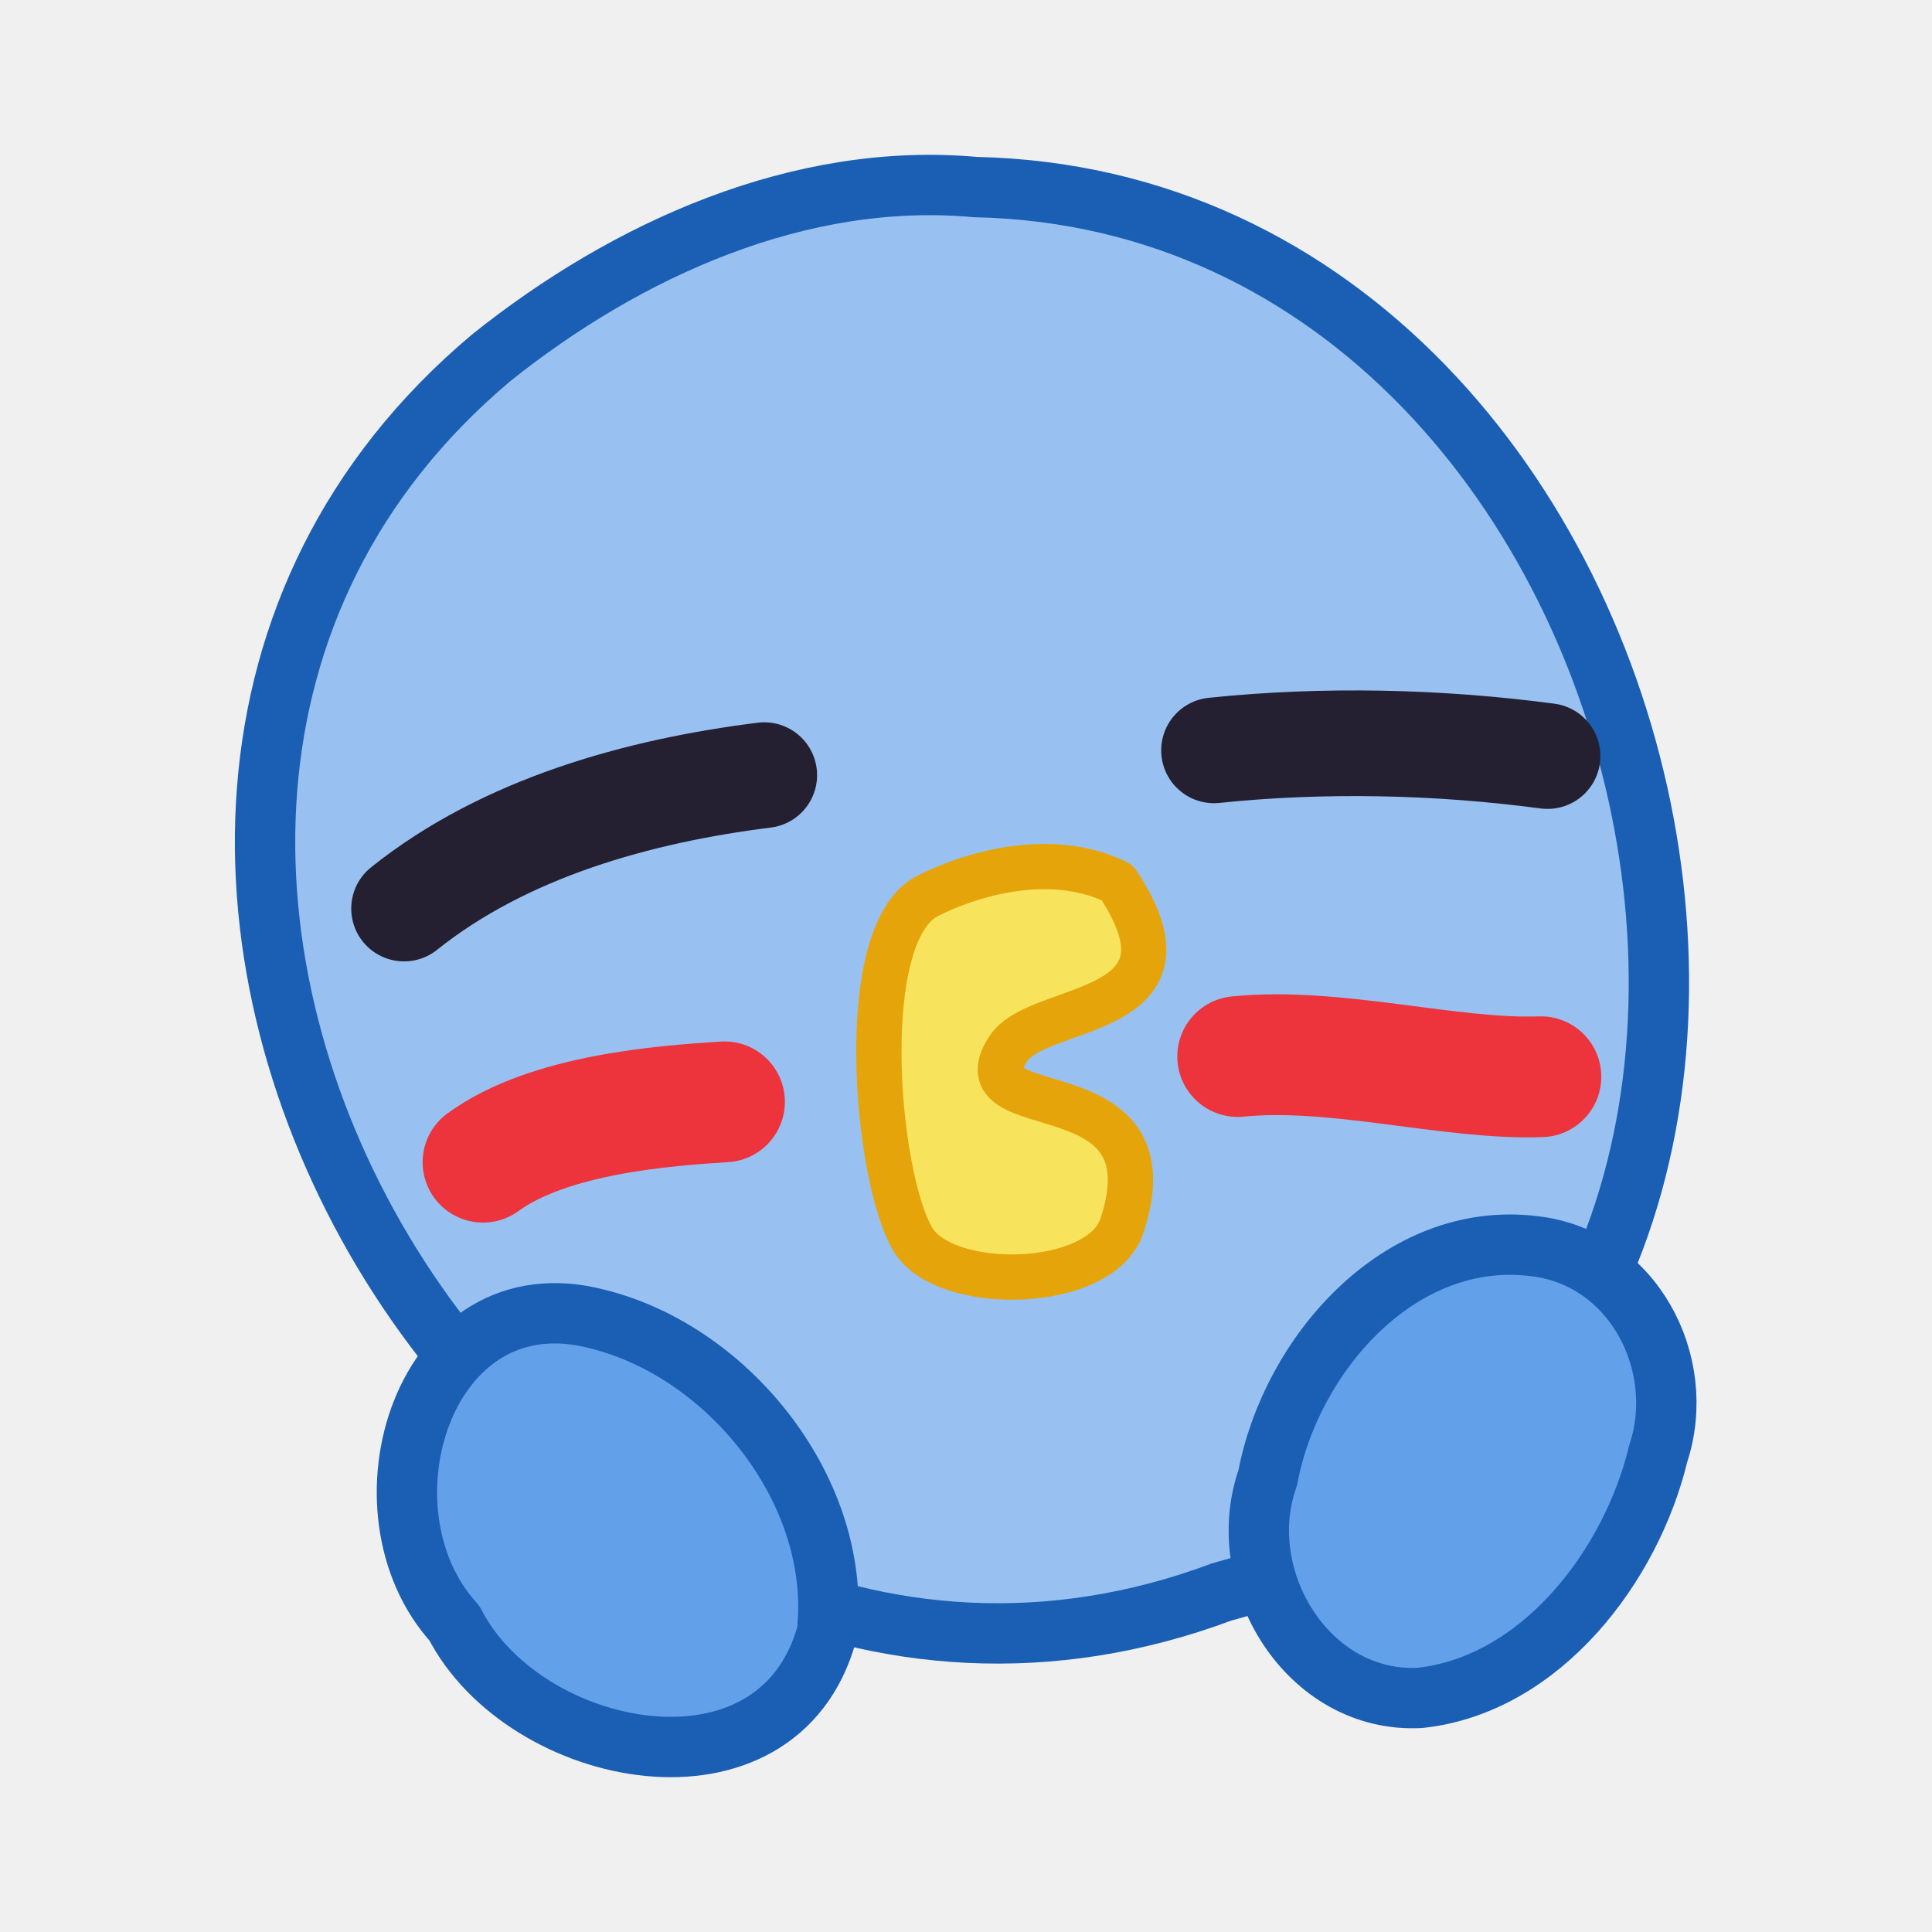
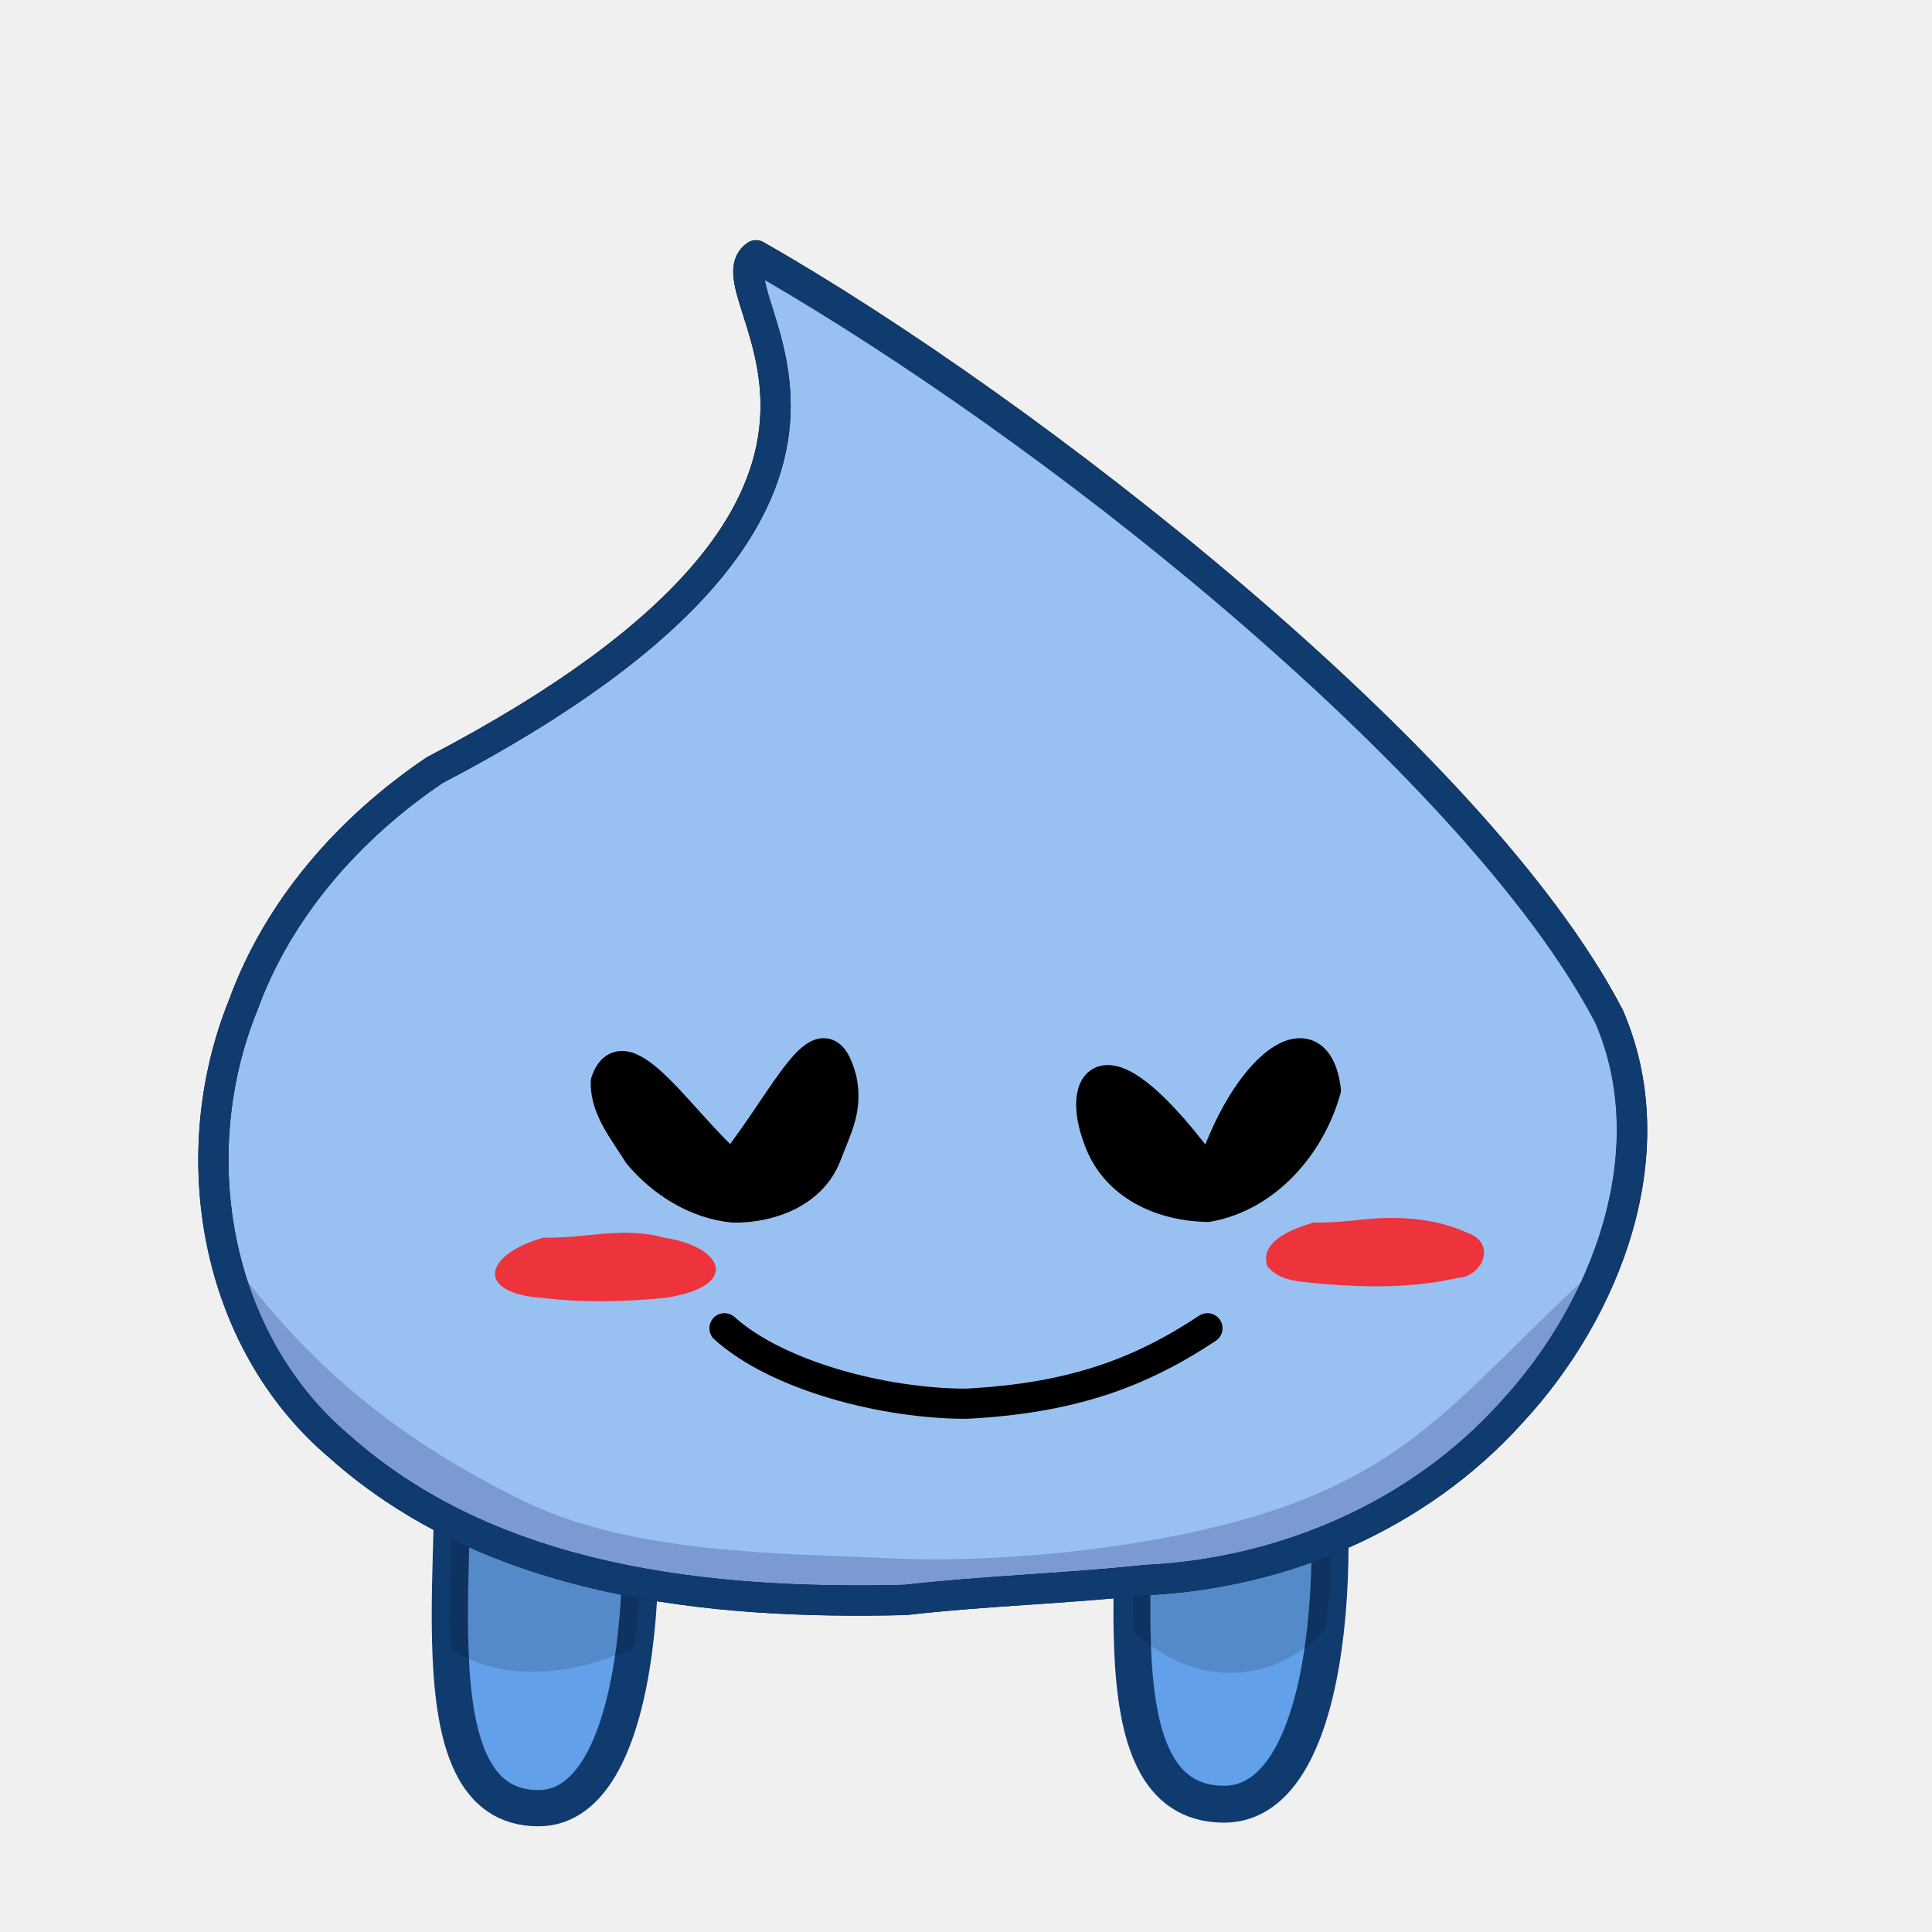
<svg xmlns="http://www.w3.org/2000/svg" width="128" height="128" viewBox="0 0 33.867 33.867" version="1.1" id="svg8">
  <defs id="defs2" />
  <g id="layer1" transform="translate(0,-263.1333)">
-     <path style="opacity:1;fill:#98c1f1;fill-opacity:1;fill-rule:nonzero;stroke:#1a5fb4;stroke-width:1.058;stroke-linecap:round;stroke-linejoin:round;stroke-miterlimit:4;stroke-dasharray:none;stroke-opacity:1;paint-order:normal" d="m 17.113,266.413 c 12.771,0.284 17.003,21.234 4.304,24.626 -12.108,4.528 -22.833,-13.224 -12.799,-21.64 2.367,-1.891 5.405,-3.271 8.495,-2.985 z" id="rect836" />
-     <path style="fill:#f8e45c;fill-opacity:1;stroke:#e5a50a;stroke-width:0.794;stroke-linecap:round;stroke-linejoin:round;stroke-miterlimit:4;stroke-dasharray:none;stroke-opacity:1" d="m 19.584,278.605 c -1.058,-0.529 -2.399,-0.23 -3.321,0.232 -1.288,0.644 -0.909,4.943 -0.26,6.024 0.563,0.939 3.287,0.887 3.662,-0.236 0.949,-2.847 -2.919,-1.717 -1.984,-3.118 0.535,-0.803 3.492,-0.52 1.904,-2.901 z" id="path1003" />
-     <path style="fill:#62a0ea;fill-opacity:1;stroke:#1a5fb4;stroke-width:1.058;stroke-linecap:round;stroke-linejoin:round;stroke-miterlimit:4;stroke-dasharray:none;stroke-opacity:1" d="m 24.887,292.897 c -1.96,0.1 -3.291,-2.091 -2.664,-3.859 0.403,-2.152 2.306,-4.349 4.662,-4.061 1.732,0.19 2.709,2.05 2.183,3.636 -0.471,1.965 -2.052,4.055 -4.18,4.284 z" id="path1005" />
-     <path style="fill:#62a0ea;fill-opacity:1;stroke:#1a5fb4;stroke-width:1.058;stroke-linecap:round;stroke-linejoin:round;stroke-miterlimit:4;stroke-dasharray:none;stroke-opacity:1" d="m 14.494,291.767 c -0.861,3.106 -5.306,2.21 -6.527,-0.178 -1.806,-1.975 -0.546,-6.14 2.51,-5.332 2.333,0.578 4.299,3.07 4.017,5.511 z" id="path1005-9" />
-     <path style="fill:none;stroke:#ed333b;stroke-width:2.117;stroke-linecap:round;stroke-linejoin:round;stroke-opacity:1;stroke-miterlimit:4;stroke-dasharray:none" d="M 8.467,283.506 C 9.632,282.656 11.676,282.514 12.7,282.448" id="path1037" />
-     <path style="fill:none;stroke:#ed333b;stroke-width:2.117;stroke-linecap:round;stroke-linejoin:round;stroke-miterlimit:4;stroke-dasharray:none;stroke-opacity:1" d="m 21.696,281.654 c 1.72,-0.173 3.726,0.412 5.315,0.354" id="path1041" />
-     <path style="fill:none;stroke:#241f31;stroke-width:1.852;stroke-linecap:round;stroke-linejoin:round;stroke-opacity:1;stroke-miterlimit:4;stroke-dasharray:none" d="m 7.083,279.06 c 1.764,-1.411 4.1,-2.062 6.314,-2.339" id="path823" />
-     <path style="fill:none;stroke:#241f31;stroke-width:1.852;stroke-linecap:round;stroke-linejoin:round;stroke-opacity:1;stroke-miterlimit:4;stroke-dasharray:none" d="m 21.281,276.287 c 1.935,-0.202 3.954,-0.152 5.847,0.1" id="path825" />
+     <path style="opacity:1;fill:#98c1f1;fill-opacity:1;fill-rule:nonzero;stroke:#1a5fb4;stroke-width:1.058;stroke-linecap:round;stroke-linejoin:round;stroke-miterlimit:4;stroke-dasharray:none;stroke-opacity:1;paint-order:normal" d="m -15.694,266.967 c 12.771,0.284 17.003,21.234 4.304,24.626 -12.108,4.528 -22.833,-13.224 -12.799,-21.64 2.367,-1.891 5.405,-3.271 8.495,-2.985 z" id="rect836" />
+     <path style="fill:#241f31;fill-opacity:1;stroke:none;stroke-width:1.058;stroke-linecap:round;stroke-linejoin:round;stroke-miterlimit:4;stroke-dasharray:none;stroke-opacity:1" d="m -23.999,274.804 c -1.996,1.004 -2.56,4.097 -0.886,5.642 1.02,0.891 2.517,0.963 3.776,0.648 0.645,-0.242 1.076,-0.832 1.48,-1.361 0.62,-0.857 0.731,-2.074 0.115,-2.966 -0.816,-1.26 -2.316,-2.05 -3.809,-2.083 -0.23,0.005 -0.46,0.041 -0.677,0.12 z" id="path970" />
+     <path style="fill:#241f31;fill-opacity:1;stroke:none;stroke-width:1.058;stroke-linecap:round;stroke-linejoin:round;stroke-miterlimit:4;stroke-dasharray:none;stroke-opacity:1" d="m -11.034,273.217 c -1.996,1.004 -2.56,4.097 -0.886,5.642 1.02,0.891 2.517,0.963 3.776,0.648 0.645,-0.242 1.076,-0.832 1.48,-1.361 0.467,-0.708 0.607,-1.783 0.115,-2.966 -0.766,-1.292 -1.847,-2.348 -3.809,-2.083 -0.23,0.005 -0.46,0.041 -0.677,0.12 z" id="path970-2" />
+     <path style="fill:#f8e45c;fill-opacity:1;stroke:#e5a50a;stroke-width:0.794;stroke-linecap:round;stroke-linejoin:round;stroke-miterlimit:4;stroke-dasharray:none;stroke-opacity:1" d="m -13.222,279.158 c -1.058,-0.529 -2.399,-0.23 -3.321,0.232 -1.288,0.644 -0.909,4.943 -0.26,6.024 0.563,0.939 3.287,0.887 3.662,-0.236 0.949,-2.847 -2.919,-1.717 -1.984,-3.118 0.535,-0.803 3.492,-0.52 1.904,-2.901 z" id="path1003" />
+     <path style="fill:#62a0ea;fill-opacity:1;stroke:#1a5fb4;stroke-width:1.058;stroke-linecap:round;stroke-linejoin:round;stroke-miterlimit:4;stroke-dasharray:none;stroke-opacity:1" d="m -7.919,293.45 c -1.96,0.1 -3.291,-2.091 -2.664,-3.859 0.403,-2.152 2.306,-4.349 4.662,-4.061 1.732,0.19 2.709,2.05 2.183,3.636 -0.471,1.965 -2.052,4.055 -4.18,4.284 z" id="path1005" />
+     <path style="fill:#62a0ea;fill-opacity:1;stroke:#1a5fb4;stroke-width:1.058;stroke-linecap:round;stroke-linejoin:round;stroke-miterlimit:4;stroke-dasharray:none;stroke-opacity:1" d="m -18.312,292.32 c -0.861,3.106 -5.306,2.21 -6.527,-0.178 -1.806,-1.975 -0.546,-6.14 2.51,-5.332 2.333,0.578 4.299,3.07 4.017,5.511 z" id="path1005-9" />
+     <path style="fill:none;stroke:#ed333b;stroke-width:2.117;stroke-linecap:round;stroke-linejoin:round;stroke-miterlimit:4;stroke-dasharray:none;stroke-opacity:1" d="m -24.34,284.06 c 1.165,-0.85 3.209,-0.993 4.233,-1.058" id="path1037" />
+     <path style="fill:none;stroke:#ed333b;stroke-width:2.117;stroke-linecap:round;stroke-linejoin:round;stroke-miterlimit:4;stroke-dasharray:none;stroke-opacity:1" d="m -11.111,282.208 c 1.72,-0.173 3.726,0.412 5.315,0.354" id="path1041" />
+     <path style="opacity:1;fill:#ffffff;fill-opacity:1;fill-rule:nonzero;stroke:#ffffff;stroke-width:0.529;stroke-linecap:round;stroke-linejoin:round;stroke-miterlimit:4;stroke-dasharray:none;stroke-opacity:1;paint-order:normal" d="m -21.374,277.177 c -5e-6,0.822 -0.799,1.814 -1.643,1.681 -0.771,-0.122 -1.443,-0.82 -1.488,-1.671 0,-0.926 0.601,-1.683 1.488,-1.683 0.887,0 1.643,0.747 1.643,1.674 z" id="path1099" />
+     <path style="opacity:1;fill:#ffffff;fill-opacity:1;fill-rule:nonzero;stroke:#ffffff;stroke-width:0.529;stroke-linecap:round;stroke-linejoin:round;stroke-miterlimit:4;stroke-dasharray:none;stroke-opacity:1;paint-order:normal" d="m -8.181,275.328 c -0.002,0.752 -0.712,1.611 -1.598,1.585 -1.009,-0.245 -1.484,-0.797 -1.531,-1.585 -0.061,-0.924 0.636,-1.705 1.523,-1.677 0.802,0.025 1.609,0.807 1.606,1.677 z" id="path1099-9" />
+     <path style="fill:#62a0ea;fill-opacity:1;stroke:#103b6f;stroke-width:0.635;stroke-linecap:round;stroke-linejoin:round;stroke-miterlimit:4;stroke-dasharray:none;stroke-opacity:1" d="m 7.894,287.528 c 0.269,2.547 -0.772,7.302 1.545,7.302 1.931,0 2.025,-4.953 1.545,-7.302" id="path827" />
+     <path style="fill:#62a0ea;fill-opacity:1;stroke:#103b6f;stroke-width:0.647;stroke-linecap:round;stroke-linejoin:round;stroke-miterlimit:4;stroke-dasharray:none;stroke-opacity:1" d="m 19.851,287.468 c 0.279,2.543 -0.803,7.292 1.606,7.292 2.007,0 2.105,-4.946 1.606,-7.292" id="path827-2-7" />
+     <path style="fill:#000000;fill-opacity:0.137;stroke:none;stroke-width:0.635;stroke-linecap:round;stroke-linejoin:round;stroke-miterlimit:4;stroke-dasharray:none;stroke-opacity:1" d="m 11.216,289.665 -3.297,0.185 c -0.022,0.731 -0.046,1.48 -0.023,2.17 0.778,0.584 2.094,0.54 3.225,-0.017 0.096,-0.749 0.123,-1.564 0.095,-2.339 z" id="path827-2" />
+     <path style="fill:#98c1f1;fill-opacity:1;stroke:#000000;stroke-width:0.529;stroke-linecap:round;stroke-linejoin:round;stroke-miterlimit:4;stroke-dasharray:none;stroke-opacity:1" d="m 15.875,291.179 c -3.448,0.086 -7.257,-0.304 -9.938,-2.7 -2.186,-1.859 -2.729,-5.114 -1.679,-7.714 0.619,-1.71 1.868,-3.122 3.359,-4.13 9.345,-4.877 4.689,-8.385 5.636,-9.027 4.745,2.704 12.607,8.832 14.954,13.343 1.026,2.37 -0.043,5.144 -1.711,6.942 -1.633,1.815 -4.012,2.829 -6.434,2.939 -1.393,0.15 -2.795,0.187 -4.187,0.347 z" id="path825" />
+     <path style="fill:#000000;fill-opacity:1;stroke:#000000;stroke-width:0.529;stroke-linecap:round;stroke-linejoin:round;stroke-miterlimit:4;stroke-dasharray:none;stroke-opacity:1" d="m 12.834,283.575 c -0.853,-0.711 -1.895,-2.419 -2.214,-1.478 -0.014,0.478 0.333,0.881 0.571,1.269 0.412,0.496 1.017,0.873 1.664,0.935 0.647,0.008 1.376,-0.261 1.627,-0.908 0.183,-0.483 0.381,-0.816 0.271,-1.337 -0.32,-1.235 -0.931,0.274 -1.918,1.519 z" id="path978" />
+     <path style="fill:#000000;fill-opacity:1;stroke:#000000;stroke-width:0.529;stroke-linecap:round;stroke-linejoin:round;stroke-miterlimit:4;stroke-dasharray:none;stroke-opacity:1" d="m 21.171,284.289 c 1.028,-0.179 1.798,-1.078 2.07,-2.05 -0.171,-1.352 -1.416,-0.436 -2.028,1.509 -1.884,-2.595 -2.343,-1.662 -1.959,-0.655 0.284,0.814 1.101,1.183 1.918,1.196 z" id="path978-1" />
+     <path style="fill:none;stroke:#000000;stroke-width:0.529;stroke-linecap:round;stroke-linejoin:round;stroke-miterlimit:4;stroke-dasharray:none;stroke-opacity:1" d="m 12.7,286.417 c 0.933,0.84 2.809,1.322 4.233,1.323 1.84,-0.095 3.038,-0.531 4.233,-1.323" id="path1024" />
+     <path style="fill:#000000;fill-opacity:0.137;stroke:none;stroke-width:0.647;stroke-linecap:round;stroke-linejoin:round;stroke-miterlimit:4;stroke-dasharray:none;stroke-opacity:1" d="m 23.32,290.409 -3.427,0.185 c -0.023,0.73 -0.048,0.436 -0.024,1.126 0.968,0.949 2.388,1.024 3.353,-0.017 0.1,-0.748 0.127,-0.52 0.099,-1.293 z" id="path827-2-0" />
+     <path style="fill:#0a0055;fill-opacity:0.204;stroke:none;stroke-width:2;stroke-linecap:round;stroke-linejoin:round;stroke-miterlimit:4;stroke-dasharray:none;stroke-opacity:0.502" d="m 14.791,82.729 c 1.107,5.006 3.641,9.659 7.648,13.066 C 32.573,104.853 46.969,106.325 60,106 c 5.26,-0.603 10.56,-0.743 15.824,-1.311 9.151,-0.416 18.145,-4.25 24.316,-11.109 2.677,-2.886 4.936,-6.439 6.363,-10.256 C 98.16,90.897 95.004,95.689 87.042,99.067 79.079,102.445 66.757,103.605 59.139,103.249 51.521,102.892 41.788,102.977 34.477,99.346 27.167,95.715 20.671,91.048 14.791,82.729 Z" transform="matrix(0.2645833,0,0,0.2645833,0,263.1333)" id="path825-2" />
+     <path style="fill:#ed333b;stroke:none;stroke-width:0.265px;stroke-linecap:butt;stroke-linejoin:miter;stroke-opacity:1;fill-opacity:1" d="m 9.525,284.829 c -1.06,0.302 -1.2,0.981 0,1.058 0.725,0.085 1.409,0.066 2.117,0 1.374,-0.204 1.033,-0.904 0,-1.058 -0.722,-0.201 -1.383,0.018 -2.117,0 z" id="path1114" />
+     <path style="fill:#ed333b;fill-opacity:1;stroke:none;stroke-width:0.265px;stroke-linecap:butt;stroke-linejoin:miter;stroke-opacity:1" d="m 23.019,284.565 c -0.337,0.105 -0.948,0.314 -0.805,0.763 0.236,0.298 0.664,0.268 1.007,0.315 0.773,0.059 1.563,0.068 2.322,-0.107 0.451,-0.019 0.691,-0.61 0.193,-0.787 -0.62,-0.286 -1.324,-0.307 -1.992,-0.222 -0.241,0.022 -0.483,0.043 -0.724,0.038 z" id="path1114-6" />
+     <path style="color:#000000;font-style:normal;font-variant:normal;font-weight:normal;font-stretch:normal;font-size:medium;line-height:normal;font-family:sans-serif;font-variant-ligatures:normal;font-variant-position:normal;font-variant-caps:normal;font-variant-numeric:normal;font-variant-alternates:normal;font-feature-settings:normal;text-indent:0;text-align:start;text-decoration:none;text-decoration-line:none;text-decoration-style:solid;text-decoration-color:#000000;letter-spacing:normal;word-spacing:normal;text-transform:none;writing-mode:lr-tb;direction:ltr;text-orientation:mixed;dominant-baseline:auto;baseline-shift:baseline;text-anchor:start;white-space:normal;shape-padding:0;clip-rule:nonzero;display:inline;overflow:visible;visibility:visible;opacity:1;isolation:auto;mix-blend-mode:normal;color-interpolation:sRGB;color-interpolation-filters:linearRGB;solid-color:#000000;solid-opacity:1;vector-effect:none;fill:#103b6f;fill-opacity:1;fill-rule:nonzero;stroke:none;stroke-width:0.529;stroke-linecap:round;stroke-linejoin:round;stroke-miterlimit:4;stroke-dasharray:none;stroke-dashoffset:0;stroke-opacity:1;color-rendering:auto;image-rendering:auto;shape-rendering:auto;text-rendering:auto;enable-background:accumulate" d="m 13.258,267.344 a 0.265,0.265 0 0 0 -0.154,0.045 c -0.103,0.07 -0.182,0.179 -0.219,0.291 -0.037,0.112 -0.037,0.223 -0.025,0.33 0.024,0.213 0.095,0.427 0.174,0.674 0.157,0.494 0.344,1.103 0.287,1.83 -0.114,1.454 -1.193,3.468 -5.826,5.887 a 0.265,0.265 0 0 0 -0.025,0.016 c -1.528,1.033 -2.817,2.484 -3.459,4.256 -1.087,2.699 -0.528,6.066 1.756,8.008 2.763,2.466 6.645,2.85 10.115,2.764 a 0.265,0.265 0 0 0 0.023,-0.002 c 1.371,-0.157 2.768,-0.194 4.17,-0.344 0.001,-7e-5 0.003,-0.002 0.004,-0.002 2.485,-0.114 4.927,-1.152 6.611,-3.023 1.722,-1.856 2.842,-4.726 1.76,-7.227 a 0.265,0.265 0 0 0 -0.008,-0.018 c -1.207,-2.319 -3.775,-4.981 -6.641,-7.426 -2.865,-2.445 -6.025,-4.66 -8.418,-6.023 a 0.265,0.265 0 0 0 -0.125,-0.035 z m 0.152,0.701 c 2.323,1.351 5.306,3.421 8.047,5.76 2.834,2.419 5.365,5.068 6.508,7.258 0.965,2.238 -0.051,4.912 -1.664,6.65 a 0.265,0.265 0 0 0 -0.002,0.004 c -1.58,1.756 -3.893,2.744 -6.248,2.852 a 0.265,0.265 0 0 0 -0.018,0.002 c -1.371,0.148 -2.765,0.185 -4.164,0.344 -3.423,0.085 -7.157,-0.31 -9.756,-2.633 a 0.265,0.265 0 0 0 -0.006,-0.004 c -2.087,-1.774 -2.615,-4.915 -1.605,-7.414 a 0.265,0.265 0 0 0 0.004,-0.008 c 0.596,-1.647 1.807,-3.02 3.26,-4.002 4.685,-2.452 5.951,-4.623 6.082,-6.299 0.066,-0.84 -0.151,-1.534 -0.309,-2.031 -0.066,-0.208 -0.105,-0.356 -0.129,-0.479 z" id="path825-0" />
  </g>
</svg>
